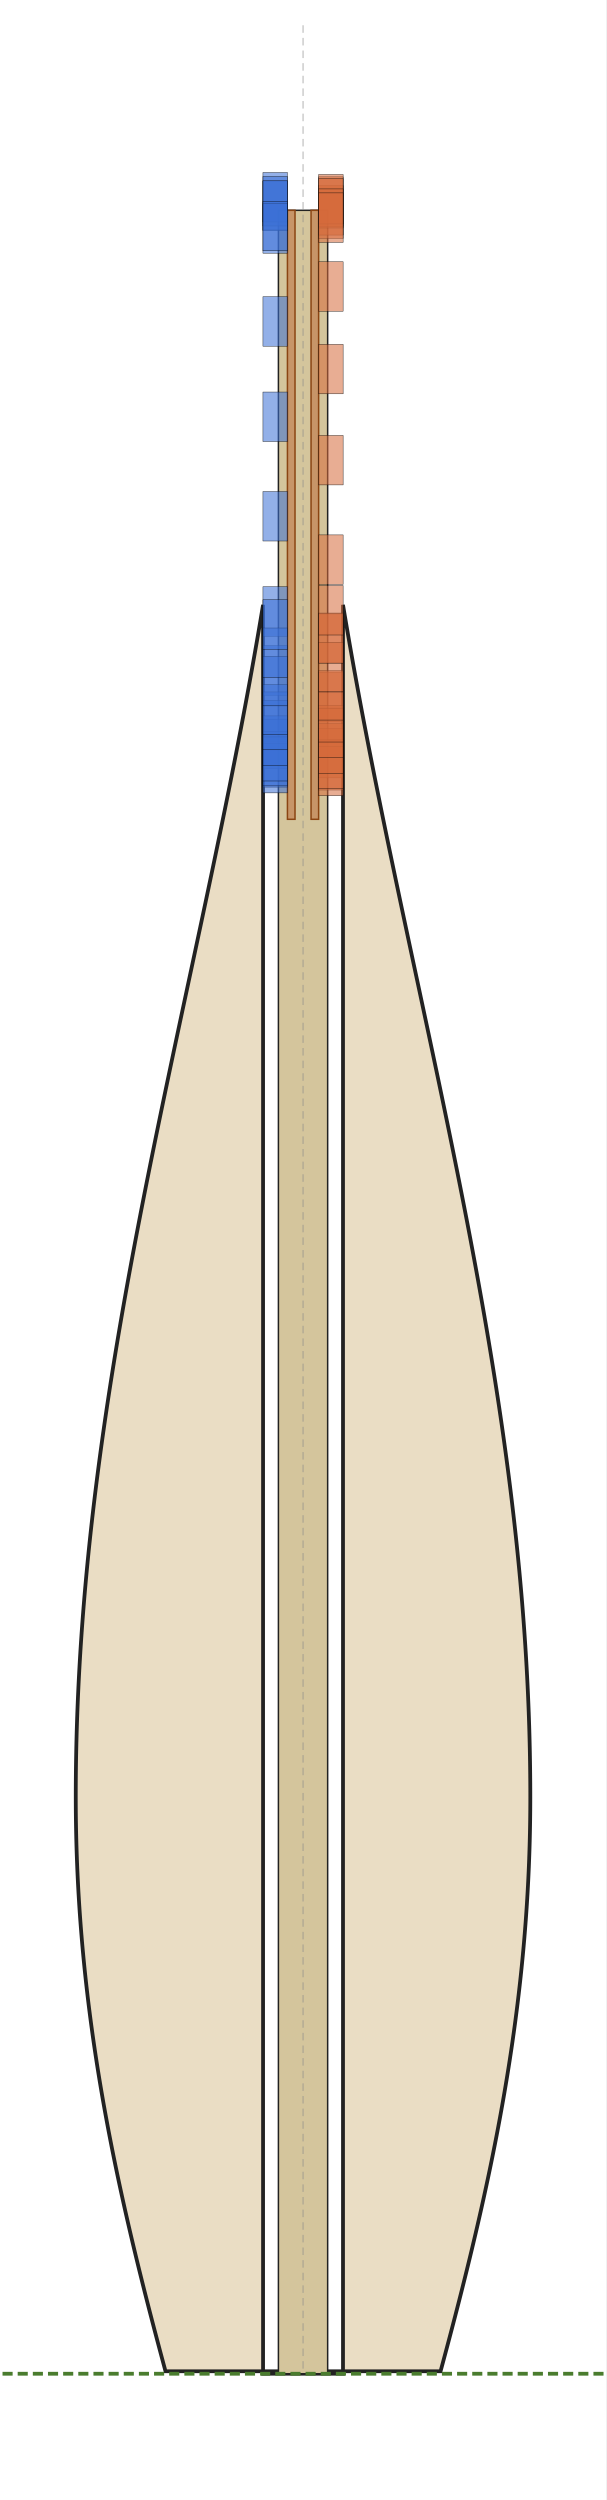
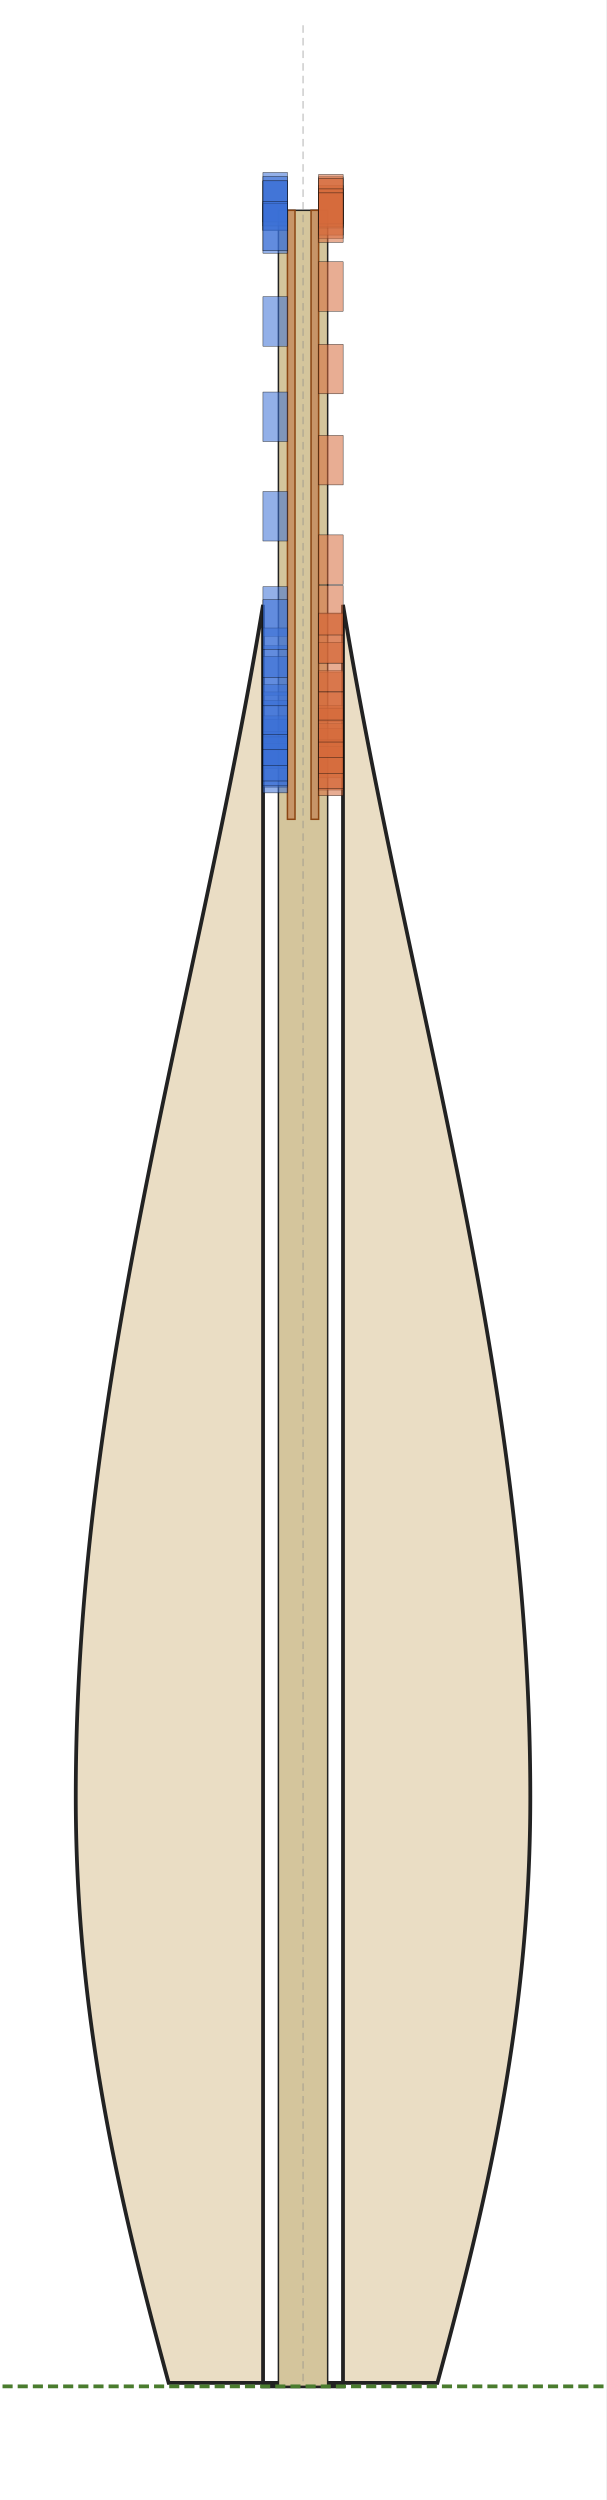
<svg xmlns="http://www.w3.org/2000/svg" viewBox="-240 -20 480 1980" preserveAspectRatio="xMidYMid meet">
  <rect x="-240" y="-20" width="480" height="1980" fill="#fff" />
-   <path d="M -108.918 1858.039 L -109.809 1854.732 L -110.698 1851.425 L -111.585 1848.117 L -112.470 1844.808 L -113.353 1841.499 L -114.233 1838.190 L -115.110 1834.879 L -115.986 1831.569 L -116.858 1828.257 L -117.728 1824.945 L -118.595 1821.632 L -119.458 1818.318 L -120.319 1815.004 L -121.177 1811.689 L -122.032 1808.373 L -122.883 1805.056 L -123.731 1801.739 L -124.575 1798.421 L -125.416 1795.102 L -126.253 1791.782 L -127.086 1788.461 L -127.916 1785.139 L -128.742 1781.816 L -129.564 1778.492 L -130.381 1775.168 L -131.195 1771.842 L -132.004 1768.515 L -132.809 1765.187 L -133.610 1761.859 L -134.406 1758.529 L -135.197 1755.198 L -135.984 1751.866 L -136.766 1748.532 L -137.544 1745.198 L -138.316 1741.862 L -139.084 1738.526 L -139.846 1735.188 L -140.603 1731.848 L -141.356 1728.508 L -142.102 1725.166 L -142.844 1721.823 L -143.580 1718.479 L -144.310 1715.133 L -145.035 1711.786 L -145.755 1708.438 L -146.468 1705.088 L -147.176 1701.737 L -147.878 1698.384 L -148.574 1695.030 L -149.264 1691.675 L -149.947 1688.318 L -150.625 1684.959 L -151.296 1681.599 L -151.962 1678.238 L -152.620 1674.875 L -153.273 1671.510 L -153.918 1668.144 L -154.558 1664.777 L -155.190 1661.407 L -155.816 1658.037 L -156.435 1654.664 L -157.047 1651.290 L -157.653 1647.914 L -158.251 1644.537 L -158.843 1641.158 L -159.427 1637.777 L -160.004 1634.394 L -160.574 1631.010 L -161.137 1627.624 L -161.692 1624.236 L -162.240 1620.846 L -162.781 1617.455 L -163.314 1614.062 L -163.839 1610.667 L -164.357 1607.270 L -164.868 1603.871 L -165.370 1600.471 L -165.865 1597.068 L -166.352 1593.664 L -166.832 1590.258 L -167.303 1586.850 L -167.766 1583.440 L -168.222 1580.028 L -168.669 1576.614 L -169.108 1573.198 L -169.540 1569.781 L -169.963 1566.361 L -170.377 1562.939 L -170.784 1559.516 L -171.182 1556.090 L -171.572 1552.662 L -171.953 1549.232 L -172.326 1545.801 L -172.691 1542.367 L -173.047 1538.931 L -173.394 1535.493 L -173.733 1532.053 L -174.063 1528.611 L -174.385 1525.167 L -174.698 1521.721 L -175.002 1518.273 L -175.298 1514.822 L -175.584 1511.370 L -175.862 1507.915 L -176.132 1504.459 L -176.392 1501.000 L -176.643 1497.539 L -176.886 1494.076 L -177.119 1490.610 L -177.344 1487.143 L -177.559 1483.673 L -177.766 1480.202 L -177.964 1476.728 L -178.152 1473.252 L -178.332 1469.773 L -178.502 1466.293 L -178.663 1462.810 L -178.815 1459.325 L -178.958 1455.838 L -179.092 1452.349 L -179.217 1448.857 L -179.332 1445.364 L -179.439 1441.868 L -179.536 1438.370 L -179.624 1434.869 L -179.703 1431.367 L -179.772 1427.862 L -179.832 1424.355 L -179.884 1420.846 L -179.925 1417.334 L -179.958 1413.821 L -179.981 1410.305 L -179.995 1406.787 L -180.000 1403.266 L -179.997 1399.744 L -179.986 1396.220 L -179.969 1392.694 L -179.944 1389.167 L -179.913 1385.638 L -179.875 1382.107 L -179.829 1378.575 L -179.777 1375.041 L -179.718 1371.505 L -179.651 1367.968 L -179.578 1364.428 L -179.498 1360.888 L -179.410 1357.345 L -179.316 1353.801 L -179.215 1350.255 L -179.107 1346.708 L -178.992 1343.158 L -178.870 1339.608 L -178.741 1336.055 L -178.605 1332.501 L -178.462 1328.945 L -178.313 1325.388 L -178.156 1321.828 L -177.993 1318.268 L -177.823 1314.705 L -177.646 1311.141 L -177.462 1307.575 L -177.271 1304.008 L -177.074 1300.439 L -176.870 1296.868 L -176.659 1293.296 L -176.441 1289.722 L -176.216 1286.147 L -175.985 1282.570 L -175.747 1278.991 L -175.503 1275.411 L -175.252 1271.829 L -174.994 1268.245 L -174.729 1264.660 L -174.458 1261.073 L -174.181 1257.485 L -173.897 1253.895 L -173.606 1250.304 L -173.309 1246.711 L -173.005 1243.116 L -172.695 1239.520 L -172.378 1235.922 L -172.055 1232.323 L -171.726 1228.722 L -171.390 1225.120 L -171.048 1221.516 L -170.700 1217.911 L -170.345 1214.304 L -169.984 1210.696 L -169.617 1207.086 L -169.244 1203.474 L -168.864 1199.862 L -168.479 1196.247 L -168.087 1192.632 L -167.689 1189.014 L -167.285 1185.396 L -166.875 1181.775 L -166.459 1178.154 L -166.037 1174.531 L -165.610 1170.906 L -165.176 1167.281 L -164.737 1163.653 L -164.291 1160.025 L -163.840 1156.395 L -163.383 1152.763 L -162.921 1149.130 L -162.453 1145.496 L -161.979 1141.861 L -161.499 1138.224 L -161.014 1134.586 L -160.524 1130.946 L -160.028 1127.305 L -159.526 1123.663 L -159.019 1120.020 L -158.507 1116.375 L -157.989 1112.729 L -157.466 1109.081 L -156.938 1105.433 L -156.405 1101.783 L -155.866 1098.132 L -155.323 1094.479 L -154.774 1090.826 L -154.220 1087.171 L -153.661 1083.515 L -153.097 1079.858 L -152.529 1076.200 L -151.955 1072.540 L -151.377 1068.879 L -150.794 1065.218 L -150.206 1061.555 L -149.613 1057.891 L -149.016 1054.225 L -148.414 1050.559 L -147.808 1046.892 L -147.197 1043.223 L -146.582 1039.554 L -145.962 1035.883 L -145.338 1032.211 L -144.710 1028.539 L -144.077 1024.865 L -143.441 1021.190 L -142.800 1017.514 L -142.154 1013.838 L -141.505 1010.160 L -140.852 1006.481 L -140.195 1002.802 L -139.534 999.121 L -138.869 995.440 L -138.200 991.757 L -137.528 988.074 L -136.852 984.390 L -136.172 980.705 L -135.489 977.019 L -134.802 973.332 L -134.111 969.644 L -133.418 965.956 L -132.720 962.266 L -132.020 958.576 L -131.316 954.885 L -130.609 951.194 L -129.899 947.501 L -129.186 943.808 L -128.469 940.114 L -127.750 936.420 L -127.028 932.724 L -126.302 929.028 L -125.574 925.332 L -124.844 921.634 L -124.110 917.936 L -123.374 914.238 L -122.635 910.538 L -121.894 906.839 L -121.150 903.138 L -120.404 899.437 L -119.656 895.735 L -118.905 892.033 L -118.152 888.331 L -117.396 884.627 L -116.639 880.924 L -115.880 877.219 L -115.118 873.514 L -114.355 869.809 L -113.589 866.104 L -112.822 862.397 L -112.053 858.691 L -111.282 854.984 L -110.510 851.277 L -109.736 847.569 L -108.961 843.861 L -108.184 840.152 L -107.405 836.443 L -106.626 832.734 L -105.845 829.025 L -105.062 825.315 L -104.279 821.605 L -103.494 817.895 L -102.709 814.184 L -101.922 810.473 L -101.135 806.762 L -100.346 803.051 L -99.557 799.340 L -98.767 795.628 L -97.977 791.917 L -97.186 788.205 L -96.394 784.493 L -95.602 780.780 L -94.809 777.068 L -94.016 773.356 L -93.222 769.643 L -92.429 765.931 L -91.635 762.218 L -90.841 758.506 L -90.047 754.793 L -89.253 751.081 L -88.459 747.368 L -87.665 743.656 L -86.871 739.943 L -86.078 736.231 L -85.285 732.518 L -84.492 728.806 L -83.700 725.094 L -82.908 721.382 L -82.117 717.670 L -81.326 713.958 L -80.536 710.246 L -79.747 706.535 L -78.958 702.824 L -78.171 699.113 L -77.384 695.402 L -76.598 691.691 L -75.814 687.981 L -75.030 684.271 L -74.248 680.561 L -73.466 676.852 L -72.687 673.143 L -71.908 669.434 L -71.131 665.725 L -70.355 662.017 L -69.581 658.309 L -68.809 654.602 L -68.038 650.895 L -67.269 647.188 L -66.501 643.482 L -65.736 639.776 L -64.972 636.071 L -64.210 632.366 L -63.450 628.662 L -62.693 624.958 L -61.937 621.255 L -61.184 617.552 L -60.433 613.850 L -59.684 610.148 L -58.938 606.447 L -58.194 602.746 L -57.452 599.046 L -56.713 595.347 L -55.977 591.648 L -55.243 587.950 L -54.512 584.253 L -53.783 580.556 L -53.058 576.860 L -52.335 573.165 L -51.616 569.470 L -50.899 565.776 L -50.185 562.083 L -49.475 558.390 L -48.767 554.698 L -48.063 551.007 L -47.362 547.317 L -46.665 543.628 L -45.970 539.939 L -45.279 536.252 L -44.592 532.565 L -43.908 528.879 L -43.228 525.193 L -42.552 521.509 L -41.879 517.826 L -41.210 514.143 L -40.544 510.462 L -39.883 506.781 L -39.225 503.101 L -38.572 499.422 L -37.922 495.745 L -37.276 492.068 L -36.635 488.392 L -35.998 484.717 L -35.365 481.043 L -34.736 477.370 L -34.111 473.699 L -33.491 470.028 L -32.875 466.358 L -32.264 462.689 L -31.657 459.022 L -31.657 1860.000 L 31.657 1860.000 L 31.657 459.022 L 32.264 462.689 L 32.875 466.358 L 33.491 470.028 L 34.111 473.699 L 34.736 477.370 L 35.365 481.043 L 35.998 484.717 L 36.635 488.392 L 37.276 492.068 L 37.922 495.745 L 38.572 499.422 L 39.225 503.101 L 39.883 506.781 L 40.544 510.462 L 41.210 514.143 L 41.879 517.826 L 42.552 521.509 L 43.228 525.193 L 43.908 528.879 L 44.592 532.565 L 45.279 536.252 L 45.970 539.939 L 46.665 543.628 L 47.362 547.317 L 48.063 551.007 L 48.767 554.698 L 49.475 558.390 L 50.185 562.083 L 50.899 565.776 L 51.616 569.470 L 52.335 573.165 L 53.058 576.860 L 53.783 580.556 L 54.512 584.253 L 55.243 587.950 L 55.977 591.648 L 56.713 595.347 L 57.452 599.046 L 58.194 602.746 L 58.938 606.447 L 59.684 610.148 L 60.433 613.850 L 61.184 617.552 L 61.937 621.255 L 62.693 624.958 L 63.450 628.662 L 64.210 632.366 L 64.972 636.071 L 65.736 639.776 L 66.501 643.482 L 67.269 647.188 L 68.038 650.895 L 68.809 654.602 L 69.581 658.309 L 70.355 662.017 L 71.131 665.725 L 71.908 669.434 L 72.687 673.143 L 73.466 676.852 L 74.248 680.561 L 75.030 684.271 L 75.814 687.981 L 76.598 691.691 L 77.384 695.402 L 78.171 699.113 L 78.958 702.824 L 79.747 706.535 L 80.536 710.246 L 81.326 713.958 L 82.117 717.670 L 82.908 721.382 L 83.700 725.094 L 84.492 728.806 L 85.285 732.518 L 86.078 736.231 L 86.871 739.943 L 87.665 743.656 L 88.459 747.368 L 89.253 751.081 L 90.047 754.793 L 90.841 758.506 L 91.635 762.218 L 92.429 765.931 L 93.222 769.643 L 94.016 773.356 L 94.809 777.068 L 95.602 780.780 L 96.394 784.493 L 97.186 788.205 L 97.977 791.917 L 98.767 795.628 L 99.557 799.340 L 100.346 803.051 L 101.135 806.762 L 101.922 810.473 L 102.709 814.184 L 103.494 817.895 L 104.279 821.605 L 105.062 825.315 L 105.845 829.025 L 106.626 832.734 L 107.405 836.443 L 108.184 840.152 L 108.961 843.861 L 109.736 847.569 L 110.510 851.277 L 111.282 854.984 L 112.053 858.691 L 112.822 862.397 L 113.589 866.104 L 114.355 869.809 L 115.118 873.514 L 115.880 877.219 L 116.639 880.924 L 117.396 884.627 L 118.152 888.331 L 118.905 892.033 L 119.656 895.735 L 120.404 899.437 L 121.150 903.138 L 121.894 906.839 L 122.635 910.538 L 123.374 914.238 L 124.110 917.936 L 124.844 921.634 L 125.574 925.332 L 126.302 929.028 L 127.028 932.724 L 127.750 936.420 L 128.469 940.114 L 129.186 943.808 L 129.899 947.501 L 130.609 951.194 L 131.316 954.885 L 132.020 958.576 L 132.720 962.266 L 133.418 965.956 L 134.111 969.644 L 134.802 973.332 L 135.489 977.019 L 136.172 980.705 L 136.852 984.390 L 137.528 988.074 L 138.200 991.757 L 138.869 995.440 L 139.534 999.121 L 140.195 1002.802 L 140.852 1006.481 L 141.505 1010.160 L 142.154 1013.838 L 142.800 1017.514 L 143.441 1021.190 L 144.077 1024.865 L 144.710 1028.539 L 145.338 1032.211 L 145.962 1035.883 L 146.582 1039.554 L 147.197 1043.223 L 147.808 1046.892 L 148.414 1050.559 L 149.016 1054.225 L 149.613 1057.891 L 150.206 1061.555 L 150.794 1065.218 L 151.377 1068.879 L 151.955 1072.540 L 152.529 1076.200 L 153.097 1079.858 L 153.661 1083.515 L 154.220 1087.171 L 154.774 1090.826 L 155.323 1094.479 L 155.866 1098.132 L 156.405 1101.783 L 156.938 1105.433 L 157.466 1109.081 L 157.989 1112.729 L 158.507 1116.375 L 159.019 1120.020 L 159.526 1123.663 L 160.028 1127.305 L 160.524 1130.946 L 161.014 1134.586 L 161.499 1138.224 L 161.979 1141.861 L 162.453 1145.496 L 162.921 1149.130 L 163.383 1152.763 L 163.840 1156.395 L 164.291 1160.025 L 164.737 1163.653 L 165.176 1167.281 L 165.610 1170.906 L 166.037 1174.531 L 166.459 1178.154 L 166.875 1181.775 L 167.285 1185.396 L 167.689 1189.014 L 168.087 1192.632 L 168.479 1196.247 L 168.864 1199.862 L 169.244 1203.474 L 169.617 1207.086 L 169.984 1210.696 L 170.345 1214.304 L 170.700 1217.911 L 171.048 1221.516 L 171.390 1225.120 L 171.726 1228.722 L 172.055 1232.323 L 172.378 1235.922 L 172.695 1239.520 L 173.005 1243.116 L 173.309 1246.711 L 173.606 1250.304 L 173.897 1253.895 L 174.181 1257.485 L 174.458 1261.073 L 174.729 1264.660 L 174.994 1268.245 L 175.252 1271.829 L 175.503 1275.411 L 175.747 1278.991 L 175.985 1282.570 L 176.216 1286.147 L 176.441 1289.722 L 176.659 1293.296 L 176.870 1296.868 L 177.074 1300.439 L 177.271 1304.008 L 177.462 1307.575 L 177.646 1311.141 L 177.823 1314.705 L 177.993 1318.268 L 178.156 1321.828 L 178.313 1325.388 L 178.462 1328.945 L 178.605 1332.501 L 178.741 1336.055 L 178.870 1339.608 L 178.992 1343.158 L 179.107 1346.708 L 179.215 1350.255 L 179.316 1353.801 L 179.410 1357.345 L 179.498 1360.888 L 179.578 1364.428 L 179.651 1367.968 L 179.718 1371.505 L 179.777 1375.041 L 179.829 1378.575 L 179.875 1382.107 L 179.913 1385.638 L 179.944 1389.167 L 179.969 1392.694 L 179.986 1396.220 L 179.997 1399.744 L 180.000 1403.266 L 179.995 1406.787 L 179.981 1410.305 L 179.958 1413.821 L 179.925 1417.334 L 179.884 1420.846 L 179.832 1424.355 L 179.772 1427.862 L 179.703 1431.367 L 179.624 1434.869 L 179.536 1438.370 L 179.439 1441.868 L 179.332 1445.364 L 179.217 1448.857 L 179.092 1452.349 L 178.958 1455.838 L 178.815 1459.325 L 178.663 1462.810 L 178.502 1466.293 L 178.332 1469.773 L 178.152 1473.252 L 177.964 1476.728 L 177.766 1480.202 L 177.559 1483.673 L 177.344 1487.143 L 177.119 1490.610 L 176.886 1494.076 L 176.643 1497.539 L 176.392 1501.000 L 176.132 1504.459 L 175.862 1507.915 L 175.584 1511.370 L 175.298 1514.822 L 175.002 1518.273 L 174.698 1521.721 L 174.385 1525.167 L 174.063 1528.611 L 173.733 1532.053 L 173.394 1535.493 L 173.047 1538.931 L 172.691 1542.367 L 172.326 1545.801 L 171.953 1549.232 L 171.572 1552.662 L 171.182 1556.090 L 170.784 1559.516 L 170.377 1562.939 L 169.963 1566.361 L 169.540 1569.781 L 169.108 1573.198 L 168.669 1576.614 L 168.222 1580.028 L 167.766 1583.440 L 167.303 1586.850 L 166.832 1590.258 L 166.352 1593.664 L 165.865 1597.068 L 165.370 1600.471 L 164.868 1603.871 L 164.357 1607.270 L 163.839 1610.667 L 163.314 1614.062 L 162.781 1617.455 L 162.240 1620.846 L 161.692 1624.236 L 161.137 1627.624 L 160.574 1631.010 L 160.004 1634.394 L 159.427 1637.777 L 158.843 1641.158 L 158.251 1644.537 L 157.653 1647.914 L 157.047 1651.290 L 156.435 1654.664 L 155.816 1658.037 L 155.190 1661.407 L 154.558 1664.777 L 153.918 1668.144 L 153.273 1671.510 L 152.620 1674.875 L 151.962 1678.238 L 151.296 1681.599 L 150.625 1684.959 L 149.947 1688.318 L 149.264 1691.675 L 148.574 1695.030 L 147.878 1698.384 L 147.176 1701.737 L 146.468 1705.088 L 145.755 1708.438 L 145.035 1711.786 L 144.310 1715.133 L 143.580 1718.479 L 142.844 1721.823 L 142.102 1725.166 L 141.356 1728.508 L 140.603 1731.848 L 139.846 1735.188 L 139.084 1738.526 L 138.316 1741.862 L 137.544 1745.198 L 136.766 1748.532 L 135.984 1751.866 L 135.197 1755.198 L 134.406 1758.529 L 133.610 1761.859 L 132.809 1765.187 L 132.004 1768.515 L 131.195 1771.842 L 130.381 1775.168 L 129.564 1778.492 L 128.742 1781.816 L 127.916 1785.139 L 127.086 1788.461 L 126.253 1791.782 L 125.416 1795.102 L 124.575 1798.421 L 123.731 1801.739 L 122.883 1805.056 L 122.032 1808.373 L 121.177 1811.689 L 120.319 1815.004 L 119.458 1818.318 L 118.595 1821.632 L 117.728 1824.945 L 116.858 1828.257 L 115.986 1831.569 L 115.110 1834.879 L 114.233 1838.190 L 113.353 1841.499 L 112.470 1844.808 L 111.585 1848.117 L 110.698 1851.425 L 109.809 1854.732 L 108.918 1858.039 Z" fill="#e4d4b5" fill-opacity="0.8" stroke="#222" stroke-width="3.0" />
-   <rect x="-19.500" y="146.563" width="39.000" height="1713.437" fill="#d4c59c" stroke="#222" stroke-width="1.2" />
-   <line x1="-250" y1="1860.000" x2="250" y2="1860.000" stroke="#4a7c2e" stroke-width="3.0" stroke-dasharray="8 4" />
+   <path d="M -106.426 1867.246 L -107.328 1863.917 L -108.229 1860.588 L -109.128 1857.257 L -110.026 1853.927 L -110.921 1850.596 L -111.813 1847.264 L -112.704 1843.932 L -113.592 1840.599 L -114.478 1837.266 L -115.361 1833.932 L -116.242 1830.597 L -117.120 1827.262 L -117.995 1823.926 L -118.867 1820.589 L -119.736 1817.252 L -120.602 1813.914 L -121.464 1810.575 L -122.324 1807.235 L -123.180 1803.895 L -124.033 1800.554 L -124.882 1797.211 L -125.727 1793.868 L -126.569 1790.525 L -127.407 1787.180 L -128.241 1783.834 L -129.071 1780.487 L -129.897 1777.139 L -130.719 1773.791 L -131.536 1770.441 L -132.349 1767.090 L -133.158 1763.738 L -133.963 1760.385 L -134.762 1757.031 L -135.557 1753.676 L -136.348 1750.320 L -137.133 1746.962 L -137.914 1743.604 L -138.689 1740.244 L -139.460 1736.883 L -140.225 1733.520 L -140.985 1730.157 L -141.740 1726.792 L -142.489 1723.426 L -143.233 1720.058 L -143.971 1716.689 L -144.704 1713.319 L -145.431 1709.948 L -146.152 1706.575 L -146.868 1703.200 L -147.577 1699.825 L -148.280 1696.447 L -148.978 1693.069 L -149.669 1689.689 L -150.354 1686.307 L -151.033 1682.924 L -151.705 1679.539 L -152.371 1676.153 L -153.030 1672.765 L -153.683 1669.375 L -154.329 1665.984 L -154.969 1662.592 L -155.601 1659.198 L -156.227 1655.802 L -156.846 1652.404 L -157.458 1649.005 L -158.063 1645.604 L -158.661 1642.201 L -159.251 1638.797 L -159.835 1635.391 L -160.411 1631.983 L -160.980 1628.573 L -161.541 1625.162 L -162.095 1621.749 L -162.641 1618.334 L -163.180 1614.917 L -163.711 1611.498 L -164.235 1608.078 L -164.751 1604.655 L -165.259 1601.231 L -165.759 1597.805 L -166.251 1594.377 L -166.735 1590.947 L -167.212 1587.515 L -167.680 1584.081 L -168.140 1580.646 L -168.592 1577.208 L -169.036 1573.768 L -169.471 1570.326 L -169.899 1566.883 L -170.317 1563.437 L -170.728 1559.989 L -171.130 1556.540 L -171.524 1553.088 L -171.909 1549.634 L -172.285 1546.178 L -172.653 1542.720 L -173.013 1539.260 L -173.364 1535.798 L -173.706 1532.334 L -174.039 1528.868 L -174.364 1525.399 L -174.679 1521.929 L -174.986 1518.456 L -175.284 1514.981 L -175.573 1511.504 L -175.854 1508.025 L -176.125 1504.544 L -176.387 1501.061 L -176.641 1497.575 L -176.885 1494.087 L -177.120 1490.597 L -177.346 1487.105 L -177.563 1483.611 L -177.771 1480.115 L -177.970 1476.616 L -178.159 1473.115 L -178.340 1469.612 L -178.511 1466.107 L -178.673 1462.599 L -178.825 1459.089 L -178.969 1455.577 L -179.103 1452.063 L -179.228 1448.547 L -179.343 1445.028 L -179.449 1441.507 L -179.546 1437.984 L -179.634 1434.458 L -179.712 1430.931 L -179.781 1427.401 L -179.840 1423.868 L -179.890 1420.334 L -179.931 1416.797 L -179.962 1413.258 L -179.984 1409.717 L -179.997 1406.174 L -180.000 1402.628 L -179.995 1399.080 L -179.983 1395.531 L -179.964 1391.980 L -179.938 1388.427 L -179.905 1384.873 L -179.865 1381.316 L -179.818 1377.758 L -179.763 1374.199 L -179.702 1370.638 L -179.633 1367.075 L -179.558 1363.510 L -179.475 1359.943 L -179.385 1356.375 L -179.288 1352.806 L -179.184 1349.234 L -179.074 1345.661 L -178.956 1342.086 L -178.831 1338.509 L -178.699 1334.931 L -178.560 1331.351 L -178.414 1327.769 L -178.261 1324.186 L -178.101 1320.601 L -177.934 1317.014 L -177.760 1313.426 L -177.579 1309.836 L -177.392 1306.244 L -177.197 1302.651 L -176.996 1299.056 L -176.787 1295.459 L -176.572 1291.861 L -176.350 1288.261 L -176.121 1284.660 L -175.886 1281.056 L -175.643 1277.452 L -175.394 1273.845 L -175.138 1270.237 L -174.875 1266.627 L -174.606 1263.016 L -174.330 1259.403 L -174.047 1255.789 L -173.758 1252.172 L -173.462 1248.555 L -173.160 1244.935 L -172.851 1241.314 L -172.535 1237.692 L -172.213 1234.068 L -171.884 1230.442 L -171.549 1226.815 L -171.208 1223.187 L -170.860 1219.556 L -170.505 1215.924 L -170.145 1212.291 L -169.778 1208.656 L -169.404 1205.020 L -169.025 1201.382 L -168.639 1197.743 L -168.247 1194.102 L -167.849 1190.460 L -167.444 1186.816 L -167.034 1183.171 L -166.617 1179.524 L -166.195 1175.876 L -165.766 1172.226 L -165.332 1168.575 L -164.891 1164.922 L -164.445 1161.268 L -163.992 1157.613 L -163.534 1153.956 L -163.070 1150.298 L -162.600 1146.638 L -162.125 1142.978 L -161.644 1139.315 L -161.157 1135.652 L -160.664 1131.987 L -160.166 1128.320 L -159.663 1124.652 L -159.154 1120.983 L -158.639 1117.313 L -158.119 1113.642 L -157.594 1109.969 L -157.063 1106.294 L -156.527 1102.619 L -155.986 1098.942 L -155.440 1095.264 L -154.888 1091.585 L -154.332 1087.904 L -153.770 1084.223 L -153.203 1080.540 L -152.631 1076.856 L -152.054 1073.170 L -151.473 1069.484 L -150.886 1065.796 L -150.295 1062.107 L -149.699 1058.417 L -149.098 1054.726 L -148.493 1051.034 L -147.883 1047.341 L -147.268 1043.646 L -146.649 1039.951 L -146.025 1036.254 L -145.397 1032.557 L -144.765 1028.858 L -144.128 1025.158 L -143.487 1021.457 L -142.842 1017.756 L -142.192 1014.053 L -141.539 1010.349 L -140.881 1006.644 L -140.220 1002.939 L -139.554 999.232 L -138.884 995.524 L -138.211 991.816 L -137.534 988.106 L -136.853 984.396 L -136.168 980.685 L -135.480 976.972 L -134.788 973.259 L -134.093 969.546 L -133.394 965.831 L -132.692 962.115 L -131.986 958.399 L -131.277 954.682 L -130.565 950.964 L -129.849 947.245 L -129.131 943.526 L -128.409 939.806 L -127.684 936.085 L -126.957 932.363 L -126.226 928.641 L -125.493 924.918 L -124.756 921.194 L -124.017 917.470 L -123.276 913.745 L -122.531 910.019 L -121.785 906.293 L -121.035 902.566 L -120.283 898.839 L -119.529 895.111 L -118.773 891.382 L -118.014 887.653 L -117.253 883.923 L -116.489 880.193 L -115.724 876.462 L -114.957 872.731 L -114.188 868.999 L -113.416 865.267 L -112.643 861.535 L -111.868 857.802 L -111.092 854.068 L -110.314 850.335 L -109.534 846.600 L -108.752 842.866 L -107.970 839.131 L -107.185 835.396 L -106.400 831.660 L -105.613 827.924 L -104.825 824.188 L -104.035 820.452 L -103.245 816.715 L -102.453 812.978 L -101.661 809.241 L -100.867 805.503 L -100.073 801.766 L -99.278 798.028 L -98.482 794.290 L -97.686 790.552 L -96.889 786.813 L -96.091 783.075 L -95.293 779.336 L -94.495 775.598 L -93.696 771.859 L -92.897 768.120 L -92.097 764.381 L -91.298 760.642 L -90.498 756.903 L -89.698 753.164 L -88.899 749.425 L -88.099 745.686 L -87.300 741.947 L -86.501 738.209 L -85.702 734.470 L -84.903 730.731 L -84.105 726.993 L -83.307 723.254 L -82.510 719.516 L -81.713 715.777 L -80.917 712.039 L -80.122 708.302 L -79.328 704.564 L -78.534 700.826 L -77.741 697.089 L -76.950 693.352 L -76.159 689.615 L -75.369 685.879 L -74.581 682.142 L -73.794 678.406 L -73.008 674.671 L -72.223 670.935 L -71.440 667.200 L -70.658 663.466 L -69.878 659.732 L -69.099 655.998 L -68.322 652.264 L -67.547 648.531 L -66.774 644.798 L -66.002 641.066 L -65.232 637.334 L -64.464 633.603 L -63.699 629.872 L -62.935 626.142 L -62.173 622.412 L -61.414 618.683 L -60.657 614.954 L -59.902 611.226 L -59.149 607.499 L -58.399 603.772 L -57.652 600.045 L -56.907 596.319 L -56.165 592.594 L -55.425 588.870 L -54.688 585.146 L -53.954 581.423 L -53.223 577.700 L -52.494 573.978 L -51.769 570.257 L -51.046 566.537 L -50.327 562.817 L -49.611 559.098 L -48.898 555.380 L -48.188 551.663 L -47.481 547.946 L -46.778 544.231 L -46.079 540.516 L -45.382 536.802 L -44.690 533.089 L -44.000 529.376 L -43.315 525.665 L -42.633 521.954 L -41.955 518.244 L -41.281 514.536 L -40.610 510.828 L -39.944 507.121 L -39.281 503.415 L -38.623 499.710 L -37.968 496.006 L -37.318 492.303 L -36.671 488.601 L -36.029 484.900 L -35.391 481.200 L -34.758 477.501 L -34.129 473.803 L -33.504 470.106 L -32.884 466.410 L -32.268 462.716 L -31.657 459.022 L -31.657 1870.000 L 31.657 1870.000 L 31.657 459.022 L 32.268 462.716 L 32.884 466.410 L 33.504 470.106 L 34.129 473.803 L 34.758 477.501 L 35.391 481.200 L 36.029 484.900 L 36.671 488.601 L 37.318 492.303 L 37.968 496.006 L 38.623 499.710 L 39.281 503.415 L 39.944 507.121 L 40.610 510.828 L 41.281 514.536 L 41.955 518.244 L 42.633 521.954 L 43.315 525.665 L 44.000 529.376 L 44.690 533.089 L 45.382 536.802 L 46.079 540.516 L 46.778 544.231 L 47.481 547.946 L 48.188 551.663 L 48.898 555.380 L 49.611 559.098 L 50.327 562.817 L 51.046 566.537 L 51.769 570.257 L 52.494 573.978 L 53.223 577.700 L 53.954 581.423 L 54.688 585.146 L 55.425 588.870 L 56.165 592.594 L 56.907 596.319 L 57.652 600.045 L 58.399 603.772 L 59.149 607.499 L 59.902 611.226 L 60.657 614.954 L 61.414 618.683 L 62.173 622.412 L 62.935 626.142 L 63.699 629.872 L 64.464 633.603 L 65.232 637.334 L 66.002 641.066 L 66.774 644.798 L 67.547 648.531 L 68.322 652.264 L 69.099 655.998 L 69.878 659.732 L 70.658 663.466 L 71.440 667.200 L 72.223 670.935 L 73.008 674.671 L 73.794 678.406 L 74.581 682.142 L 75.369 685.879 L 76.159 689.615 L 76.950 693.352 L 77.741 697.089 L 78.534 700.826 L 79.328 704.564 L 80.122 708.302 L 80.917 712.039 L 81.713 715.777 L 82.510 719.516 L 83.307 723.254 L 84.105 726.993 L 84.903 730.731 L 85.702 734.470 L 86.501 738.209 L 87.300 741.947 L 88.099 745.686 L 88.899 749.425 L 89.698 753.164 L 90.498 756.903 L 91.298 760.642 L 92.097 764.381 L 92.897 768.120 L 93.696 771.859 L 94.495 775.598 L 95.293 779.336 L 96.091 783.075 L 96.889 786.813 L 97.686 790.552 L 98.482 794.290 L 99.278 798.028 L 100.073 801.766 L 100.867 805.503 L 101.661 809.241 L 102.453 812.978 L 103.245 816.715 L 104.035 820.452 L 104.825 824.188 L 105.613 827.924 L 106.400 831.660 L 107.185 835.396 L 107.970 839.131 L 108.752 842.866 L 109.534 846.600 L 110.314 850.335 L 111.092 854.068 L 111.868 857.802 L 112.643 861.535 L 113.416 865.267 L 114.188 868.999 L 114.957 872.731 L 115.724 876.462 L 116.489 880.193 L 117.253 883.923 L 118.014 887.653 L 118.773 891.382 L 119.529 895.111 L 120.283 898.839 L 121.035 902.566 L 121.785 906.293 L 122.531 910.019 L 123.276 913.745 L 124.017 917.470 L 124.756 921.194 L 125.493 924.918 L 126.226 928.641 L 126.957 932.363 L 127.684 936.085 L 128.409 939.806 L 129.131 943.526 L 129.849 947.245 L 130.565 950.964 L 131.277 954.682 L 131.986 958.399 L 132.692 962.115 L 133.394 965.831 L 134.093 969.546 L 134.788 973.259 L 135.480 976.972 L 136.168 980.685 L 136.853 984.396 L 137.534 988.106 L 138.211 991.816 L 138.884 995.524 L 139.554 999.232 L 140.220 1002.939 L 140.881 1006.644 L 141.539 1010.349 L 142.192 1014.053 L 142.842 1017.756 L 143.487 1021.457 L 144.128 1025.158 L 144.765 1028.858 L 145.397 1032.557 L 146.025 1036.254 L 146.649 1039.951 L 147.268 1043.646 L 147.883 1047.341 L 148.493 1051.034 L 149.098 1054.726 L 149.699 1058.417 L 150.295 1062.107 L 150.886 1065.796 L 151.473 1069.484 L 152.054 1073.170 L 152.631 1076.856 L 153.203 1080.540 L 153.770 1084.223 L 154.332 1087.904 L 154.888 1091.585 L 155.440 1095.264 L 155.986 1098.942 L 156.527 1102.619 L 157.063 1106.294 L 157.594 1109.969 L 158.119 1113.642 L 158.639 1117.313 L 159.154 1120.983 L 159.663 1124.652 L 160.166 1128.320 L 160.664 1131.987 L 161.157 1135.652 L 161.644 1139.315 L 162.125 1142.978 L 162.600 1146.638 L 163.070 1150.298 L 163.534 1153.956 L 163.992 1157.613 L 164.445 1161.268 L 164.891 1164.922 L 165.332 1168.575 L 165.766 1172.226 L 166.195 1175.876 L 166.617 1179.524 L 167.034 1183.171 L 167.444 1186.816 L 167.849 1190.460 L 168.247 1194.102 L 168.639 1197.743 L 169.025 1201.382 L 169.404 1205.020 L 169.778 1208.656 L 170.145 1212.291 L 170.505 1215.924 L 170.860 1219.556 L 171.208 1223.187 L 171.549 1226.815 L 171.884 1230.442 L 172.213 1234.068 L 172.535 1237.692 L 172.851 1241.314 L 173.160 1244.935 L 173.462 1248.555 L 173.758 1252.172 L 174.047 1255.789 L 174.330 1259.403 L 174.606 1263.016 L 174.875 1266.627 L 175.138 1270.237 L 175.394 1273.845 L 175.643 1277.452 L 175.886 1281.056 L 176.121 1284.660 L 176.350 1288.261 L 176.572 1291.861 L 176.787 1295.459 L 176.996 1299.056 L 177.197 1302.651 L 177.392 1306.244 L 177.579 1309.836 L 177.760 1313.426 L 177.934 1317.014 L 178.101 1320.601 L 178.261 1324.186 L 178.414 1327.769 L 178.560 1331.351 L 178.699 1334.931 L 178.831 1338.509 L 178.956 1342.086 L 179.074 1345.661 L 179.184 1349.234 L 179.288 1352.806 L 179.385 1356.375 L 179.475 1359.943 L 179.558 1363.510 L 179.633 1367.075 L 179.702 1370.638 L 179.763 1374.199 L 179.818 1377.758 L 179.865 1381.316 L 179.905 1384.873 L 179.938 1388.427 L 179.964 1391.980 L 179.983 1395.531 L 179.995 1399.080 L 180.000 1402.628 L 179.997 1406.174 L 179.984 1409.717 L 179.962 1413.258 L 179.931 1416.797 L 179.890 1420.334 L 179.840 1423.868 L 179.781 1427.401 L 179.712 1430.931 L 179.634 1434.458 L 179.546 1437.984 L 179.449 1441.507 L 179.343 1445.028 L 179.228 1448.547 L 179.103 1452.063 L 178.969 1455.577 L 178.825 1459.089 L 178.673 1462.599 L 178.511 1466.107 L 178.340 1469.612 L 178.159 1473.115 L 177.970 1476.616 L 177.771 1480.115 L 177.563 1483.611 L 177.346 1487.105 L 177.120 1490.597 L 176.885 1494.087 L 176.641 1497.575 L 176.387 1501.061 L 176.125 1504.544 L 175.854 1508.025 L 175.573 1511.504 L 175.284 1514.981 L 174.986 1518.456 L 174.679 1521.929 L 174.364 1525.399 L 174.039 1528.868 L 173.706 1532.334 L 173.364 1535.798 L 173.013 1539.260 L 172.653 1542.720 L 172.285 1546.178 L 171.909 1549.634 L 171.524 1553.088 L 171.130 1556.540 L 170.728 1559.989 L 170.317 1563.437 L 169.899 1566.883 L 169.471 1570.326 L 169.036 1573.768 L 168.592 1577.208 L 168.140 1580.646 L 167.680 1584.081 L 167.212 1587.515 L 166.735 1590.947 L 166.251 1594.377 L 165.759 1597.805 L 165.259 1601.231 L 164.751 1604.655 L 164.235 1608.078 L 163.711 1611.498 L 163.180 1614.917 L 162.641 1618.334 L 162.095 1621.749 L 161.541 1625.162 L 160.980 1628.573 L 160.411 1631.983 L 159.835 1635.391 L 159.251 1638.797 L 158.661 1642.201 L 158.063 1645.604 L 157.458 1649.005 L 156.846 1652.404 L 156.227 1655.802 L 155.601 1659.198 L 154.969 1662.592 L 154.329 1665.984 L 153.683 1669.375 L 153.030 1672.765 L 152.371 1676.153 L 151.705 1679.539 L 151.033 1682.924 L 150.354 1686.307 L 149.669 1689.689 L 148.978 1693.069 L 148.280 1696.447 L 147.577 1699.825 L 146.868 1703.200 L 146.152 1706.575 L 145.431 1709.948 L 144.704 1713.319 L 143.971 1716.689 L 143.233 1720.058 L 142.489 1723.426 L 141.740 1726.792 L 140.985 1730.157 L 140.225 1733.520 L 139.460 1736.883 L 138.689 1740.244 L 137.914 1743.604 L 137.133 1746.962 L 136.348 1750.320 L 135.557 1753.676 L 134.762 1757.031 L 133.963 1760.385 L 133.158 1763.738 L 132.349 1767.090 L 131.536 1770.441 L 130.719 1773.791 L 129.897 1777.139 L 129.071 1780.487 L 128.241 1783.834 L 127.407 1787.180 L 126.569 1790.525 L 125.727 1793.868 L 124.882 1797.211 L 124.033 1800.554 L 123.180 1803.895 L 122.324 1807.235 L 121.464 1810.575 L 120.602 1813.914 L 119.736 1817.252 L 118.867 1820.589 L 117.995 1823.926 L 117.120 1827.262 L 116.242 1830.597 L 115.361 1833.932 L 114.478 1837.266 L 113.592 1840.599 L 112.704 1843.932 L 111.813 1847.264 L 110.921 1850.596 L 110.026 1853.927 L 109.128 1857.257 L 108.229 1860.588 L 107.328 1863.917 L 106.426 1867.246 Z" fill="#e4d4b5" fill-opacity="0.8" stroke="#222" stroke-width="3.0" />
+   <rect x="-19.500" y="146.563" width="39.000" height="1723.437" fill="#d4c59c" stroke="#222" stroke-width="1.2" />
+   <line x1="-250" y1="1870.000" x2="250" y2="1870.000" stroke="#4a7c2e" stroke-width="3.0" stroke-dasharray="8 4" />
  <rect x="6.350" y="146.563" width="6.000" height="482.323" fill="#c79568" stroke="#8b4513" stroke-width="1.2" />
  <rect x="-12.350" y="146.563" width="6.000" height="482.323" fill="#c79568" stroke="#8b4513" stroke-width="1.2" />
  <rect x="12.350" y="126.963" width="19.400" height="39.200" fill="#d46a3a" fill-opacity="0.55" stroke="#000" stroke-width="0.3" />
  <rect x="-31.750" y="123.509" width="19.400" height="39.200" fill="#3a6fd4" fill-opacity="0.55" stroke="#000" stroke-width="0.3" />
  <rect x="12.350" y="120.054" width="19.400" height="39.200" fill="#d46a3a" fill-opacity="0.55" stroke="#000" stroke-width="0.3" />
  <rect x="-31.750" y="116.600" width="19.400" height="39.200" fill="#3a6fd4" fill-opacity="0.55" stroke="#000" stroke-width="0.3" />
  <rect x="12.350" y="118.175" width="19.400" height="39.200" fill="#d46a3a" fill-opacity="0.55" stroke="#000" stroke-width="0.3" />
  <rect x="-31.750" y="119.775" width="19.400" height="39.200" fill="#3a6fd4" fill-opacity="0.55" stroke="#000" stroke-width="0.3" />
  <rect x="12.350" y="121.375" width="19.400" height="39.200" fill="#d46a3a" fill-opacity="0.55" stroke="#000" stroke-width="0.3" />
  <rect x="-31.750" y="122.975" width="19.400" height="39.200" fill="#3a6fd4" fill-opacity="0.55" stroke="#000" stroke-width="0.3" />
  <rect x="12.350" y="129.630" width="19.400" height="39.200" fill="#d46a3a" fill-opacity="0.55" stroke="#000" stroke-width="0.3" />
  <rect x="-31.750" y="141.314" width="19.400" height="39.200" fill="#3a6fd4" fill-opacity="0.55" stroke="#000" stroke-width="0.3" />
  <rect x="12.350" y="132.780" width="19.400" height="39.200" fill="#d46a3a" fill-opacity="0.55" stroke="#000" stroke-width="0.3" />
  <rect x="-31.750" y="139.435" width="19.400" height="39.200" fill="#3a6fd4" fill-opacity="0.55" stroke="#000" stroke-width="0.3" />
  <rect x="12.350" y="187.288" width="19.400" height="39.200" fill="#d46a3a" fill-opacity="0.55" stroke="#000" stroke-width="0.3" />
  <rect x="-31.750" y="214.974" width="19.400" height="39.200" fill="#3a6fd4" fill-opacity="0.55" stroke="#000" stroke-width="0.3" />
  <rect x="12.350" y="252.719" width="19.400" height="39.200" fill="#d46a3a" fill-opacity="0.55" stroke="#000" stroke-width="0.3" />
  <rect x="-31.750" y="290.488" width="19.400" height="39.200" fill="#3a6fd4" fill-opacity="0.55" stroke="#000" stroke-width="0.3" />
  <rect x="12.350" y="324.855" width="19.400" height="39.200" fill="#d46a3a" fill-opacity="0.55" stroke="#000" stroke-width="0.3" />
  <rect x="-31.750" y="369.279" width="19.400" height="39.200" fill="#3a6fd4" fill-opacity="0.55" stroke="#000" stroke-width="0.3" />
  <rect x="12.350" y="403.645" width="19.400" height="39.200" fill="#d46a3a" fill-opacity="0.55" stroke="#000" stroke-width="0.3" />
  <rect x="-31.750" y="444.666" width="19.400" height="39.200" fill="#3a6fd4" fill-opacity="0.55" stroke="#000" stroke-width="0.3" />
  <rect x="12.350" y="465.520" width="19.400" height="39.200" fill="#d46a3a" fill-opacity="0.55" stroke="#000" stroke-width="0.3" />
  <rect x="-31.750" y="491.428" width="19.400" height="39.200" fill="#3a6fd4" fill-opacity="0.55" stroke="#000" stroke-width="0.3" />
  <rect x="12.350" y="512.256" width="19.400" height="39.200" fill="#d46a3a" fill-opacity="0.55" stroke="#000" stroke-width="0.3" />
  <rect x="-31.750" y="528.029" width="19.400" height="39.200" fill="#3a6fd4" fill-opacity="0.55" stroke="#000" stroke-width="0.3" />
  <rect x="12.350" y="538.799" width="19.400" height="39.200" fill="#d46a3a" fill-opacity="0.55" stroke="#000" stroke-width="0.3" />
  <rect x="-31.750" y="549.543" width="19.400" height="39.200" fill="#3a6fd4" fill-opacity="0.55" stroke="#000" stroke-width="0.3" />
  <rect x="12.350" y="556.884" width="19.400" height="39.200" fill="#d46a3a" fill-opacity="0.55" stroke="#000" stroke-width="0.3" />
  <rect x="-31.750" y="564.199" width="19.400" height="39.200" fill="#3a6fd4" fill-opacity="0.55" stroke="#000" stroke-width="0.3" />
  <rect x="12.350" y="566.485" width="19.400" height="39.200" fill="#d46a3a" fill-opacity="0.55" stroke="#000" stroke-width="0.3" />
  <rect x="-31.750" y="568.771" width="19.400" height="39.200" fill="#3a6fd4" fill-opacity="0.55" stroke="#000" stroke-width="0.3" />
  <rect x="12.350" y="571.057" width="19.400" height="39.200" fill="#d46a3a" fill-opacity="0.55" stroke="#000" stroke-width="0.3" />
  <rect x="-31.750" y="563.234" width="19.400" height="39.200" fill="#3a6fd4" fill-opacity="0.55" stroke="#000" stroke-width="0.3" />
  <rect x="12.350" y="565.520" width="19.400" height="39.200" fill="#d46a3a" fill-opacity="0.55" stroke="#000" stroke-width="0.3" />
  <rect x="-31.750" y="559.347" width="19.400" height="39.200" fill="#3a6fd4" fill-opacity="0.55" stroke="#000" stroke-width="0.3" />
  <rect x="12.350" y="553.175" width="19.400" height="39.200" fill="#d46a3a" fill-opacity="0.55" stroke="#000" stroke-width="0.3" />
  <rect x="-31.750" y="547.003" width="19.400" height="39.200" fill="#3a6fd4" fill-opacity="0.55" stroke="#000" stroke-width="0.3" />
  <rect x="12.350" y="540.831" width="19.400" height="39.200" fill="#d46a3a" fill-opacity="0.55" stroke="#000" stroke-width="0.3" />
  <rect x="-31.750" y="534.659" width="19.400" height="39.200" fill="#3a6fd4" fill-opacity="0.55" stroke="#000" stroke-width="0.3" />
  <rect x="12.350" y="528.486" width="19.400" height="39.200" fill="#d46a3a" fill-opacity="0.55" stroke="#000" stroke-width="0.3" />
  <rect x="-31.750" y="522.289" width="19.400" height="39.200" fill="#3a6fd4" fill-opacity="0.55" stroke="#000" stroke-width="0.3" />
  <rect x="12.350" y="511.087" width="19.400" height="39.200" fill="#d46a3a" fill-opacity="0.55" stroke="#000" stroke-width="0.3" />
  <rect x="-31.750" y="499.835" width="19.400" height="39.200" fill="#3a6fd4" fill-opacity="0.55" stroke="#000" stroke-width="0.3" />
  <rect x="12.350" y="488.634" width="19.400" height="39.200" fill="#d46a3a" fill-opacity="0.55" stroke="#000" stroke-width="0.3" />
  <rect x="-31.750" y="477.382" width="19.400" height="39.200" fill="#3a6fd4" fill-opacity="0.55" stroke="#000" stroke-width="0.3" />
  <rect x="12.350" y="466.180" width="19.400" height="39.200" fill="#d46a3a" fill-opacity="0.55" stroke="#000" stroke-width="0.3" />
  <rect x="-31.750" y="454.953" width="19.400" height="39.200" fill="#3a6fd4" fill-opacity="0.55" stroke="#000" stroke-width="0.3" />
  <rect x="12.350" y="443.727" width="19.400" height="39.200" fill="#d46a3a" fill-opacity="0.55" stroke="#000" stroke-width="0.3" />
-   <line x1="0" y1="0" x2="0" y2="1860.000" stroke="#888" stroke-width="0.5" stroke-dasharray="6 4" />
+   <line x1="0" y1="0" x2="0" y2="1870.000" stroke="#888" stroke-width="0.5" stroke-dasharray="6 4" />
</svg>
